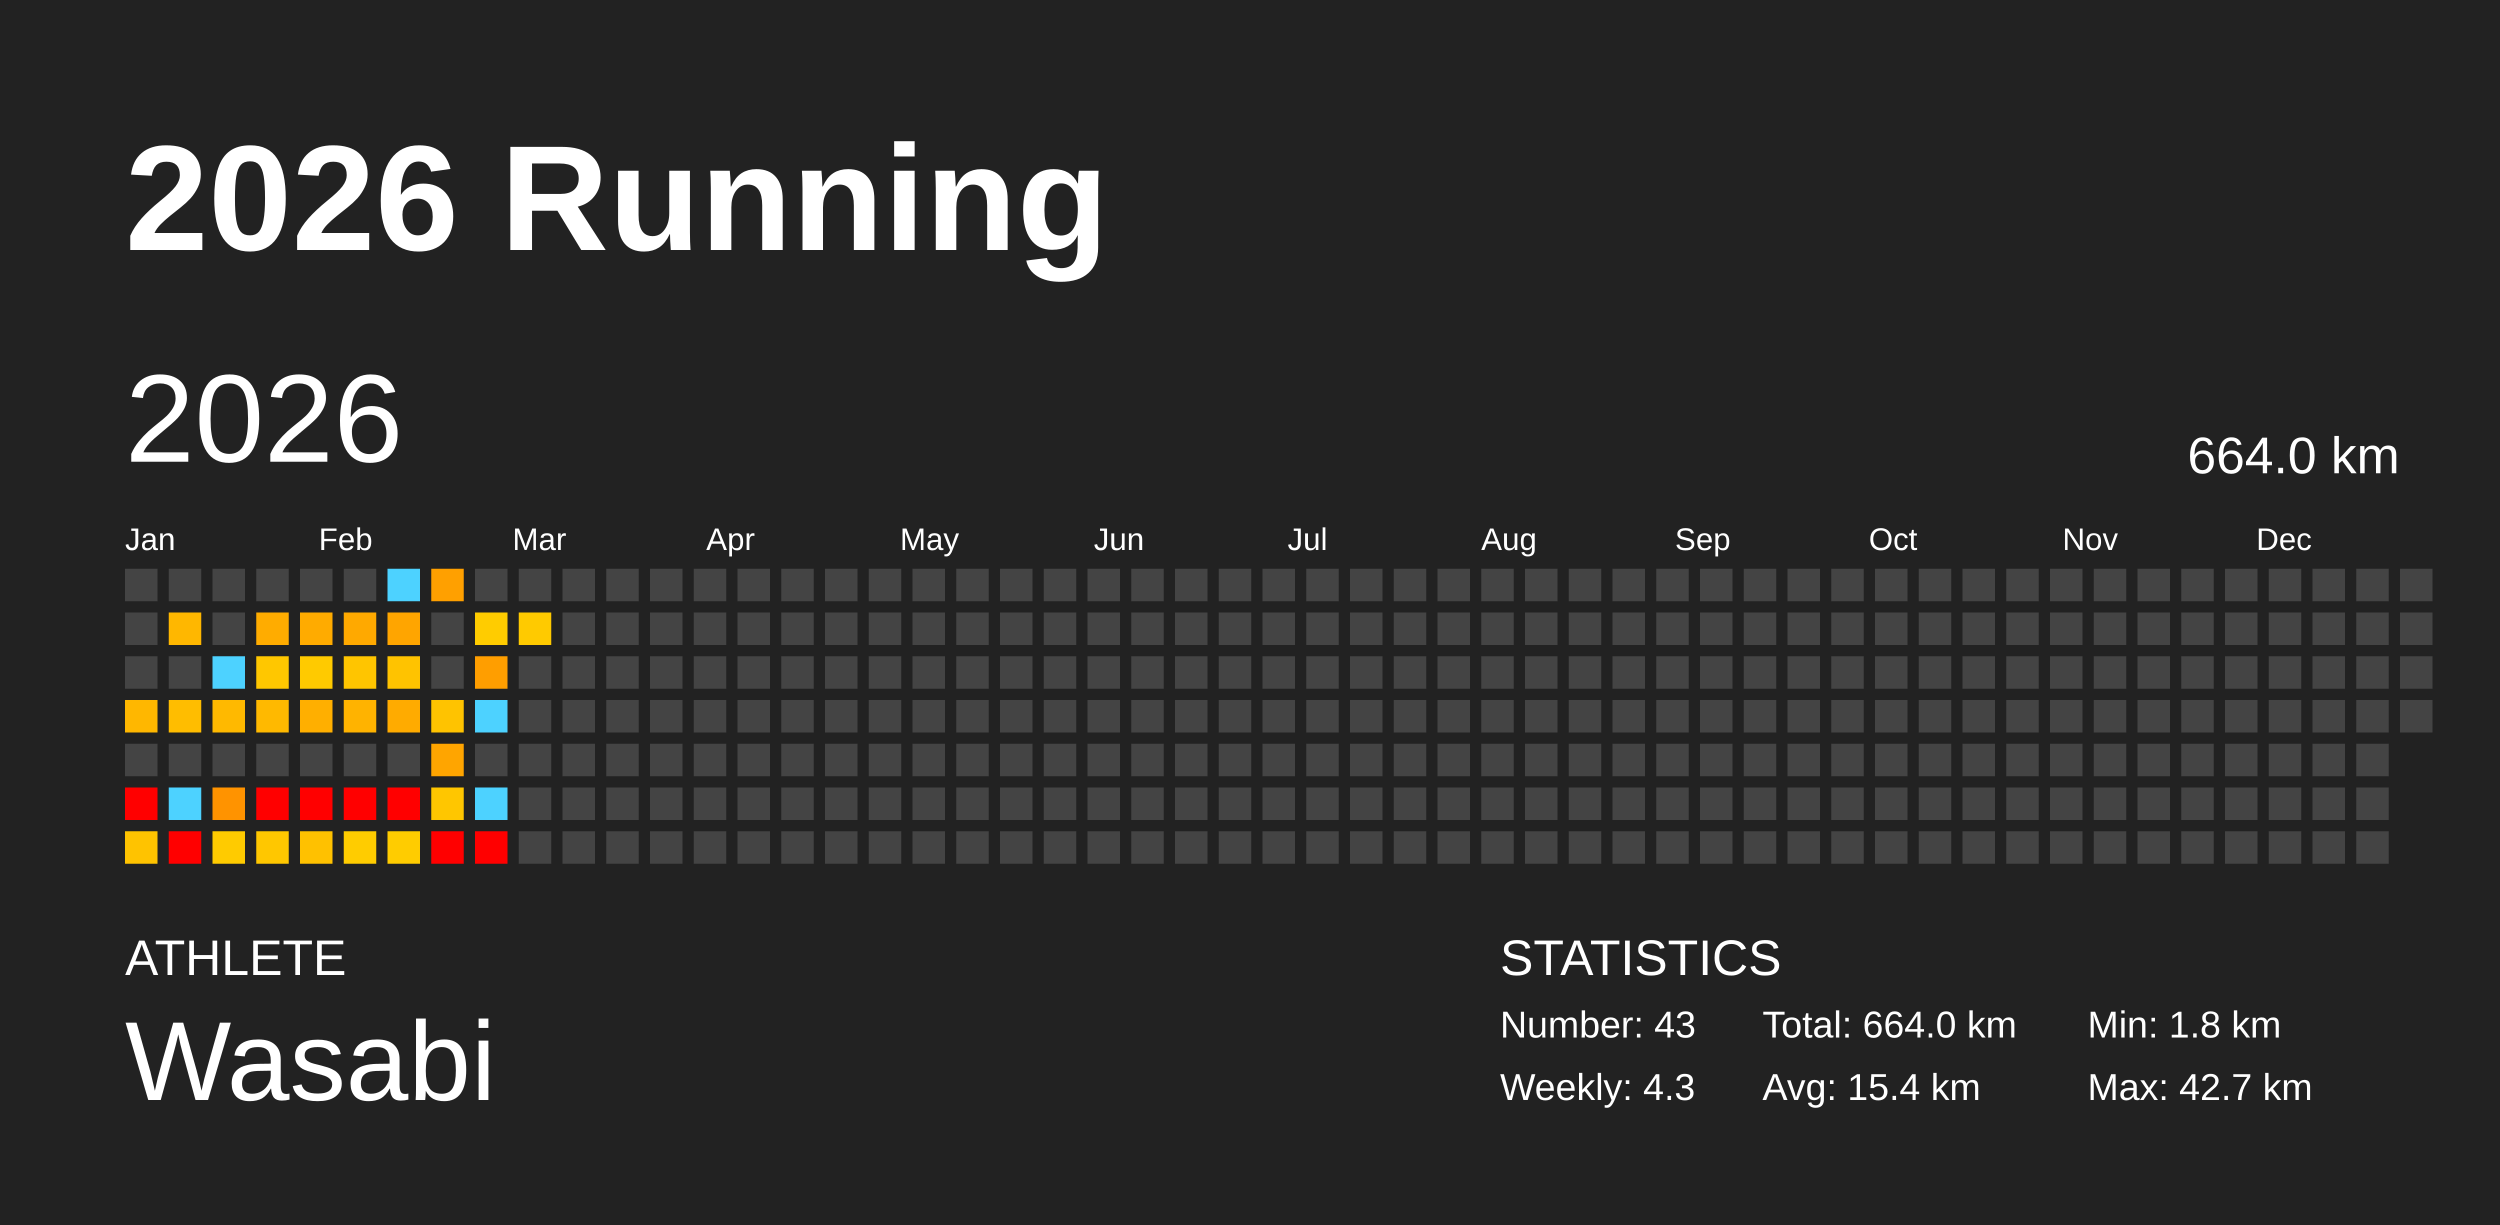
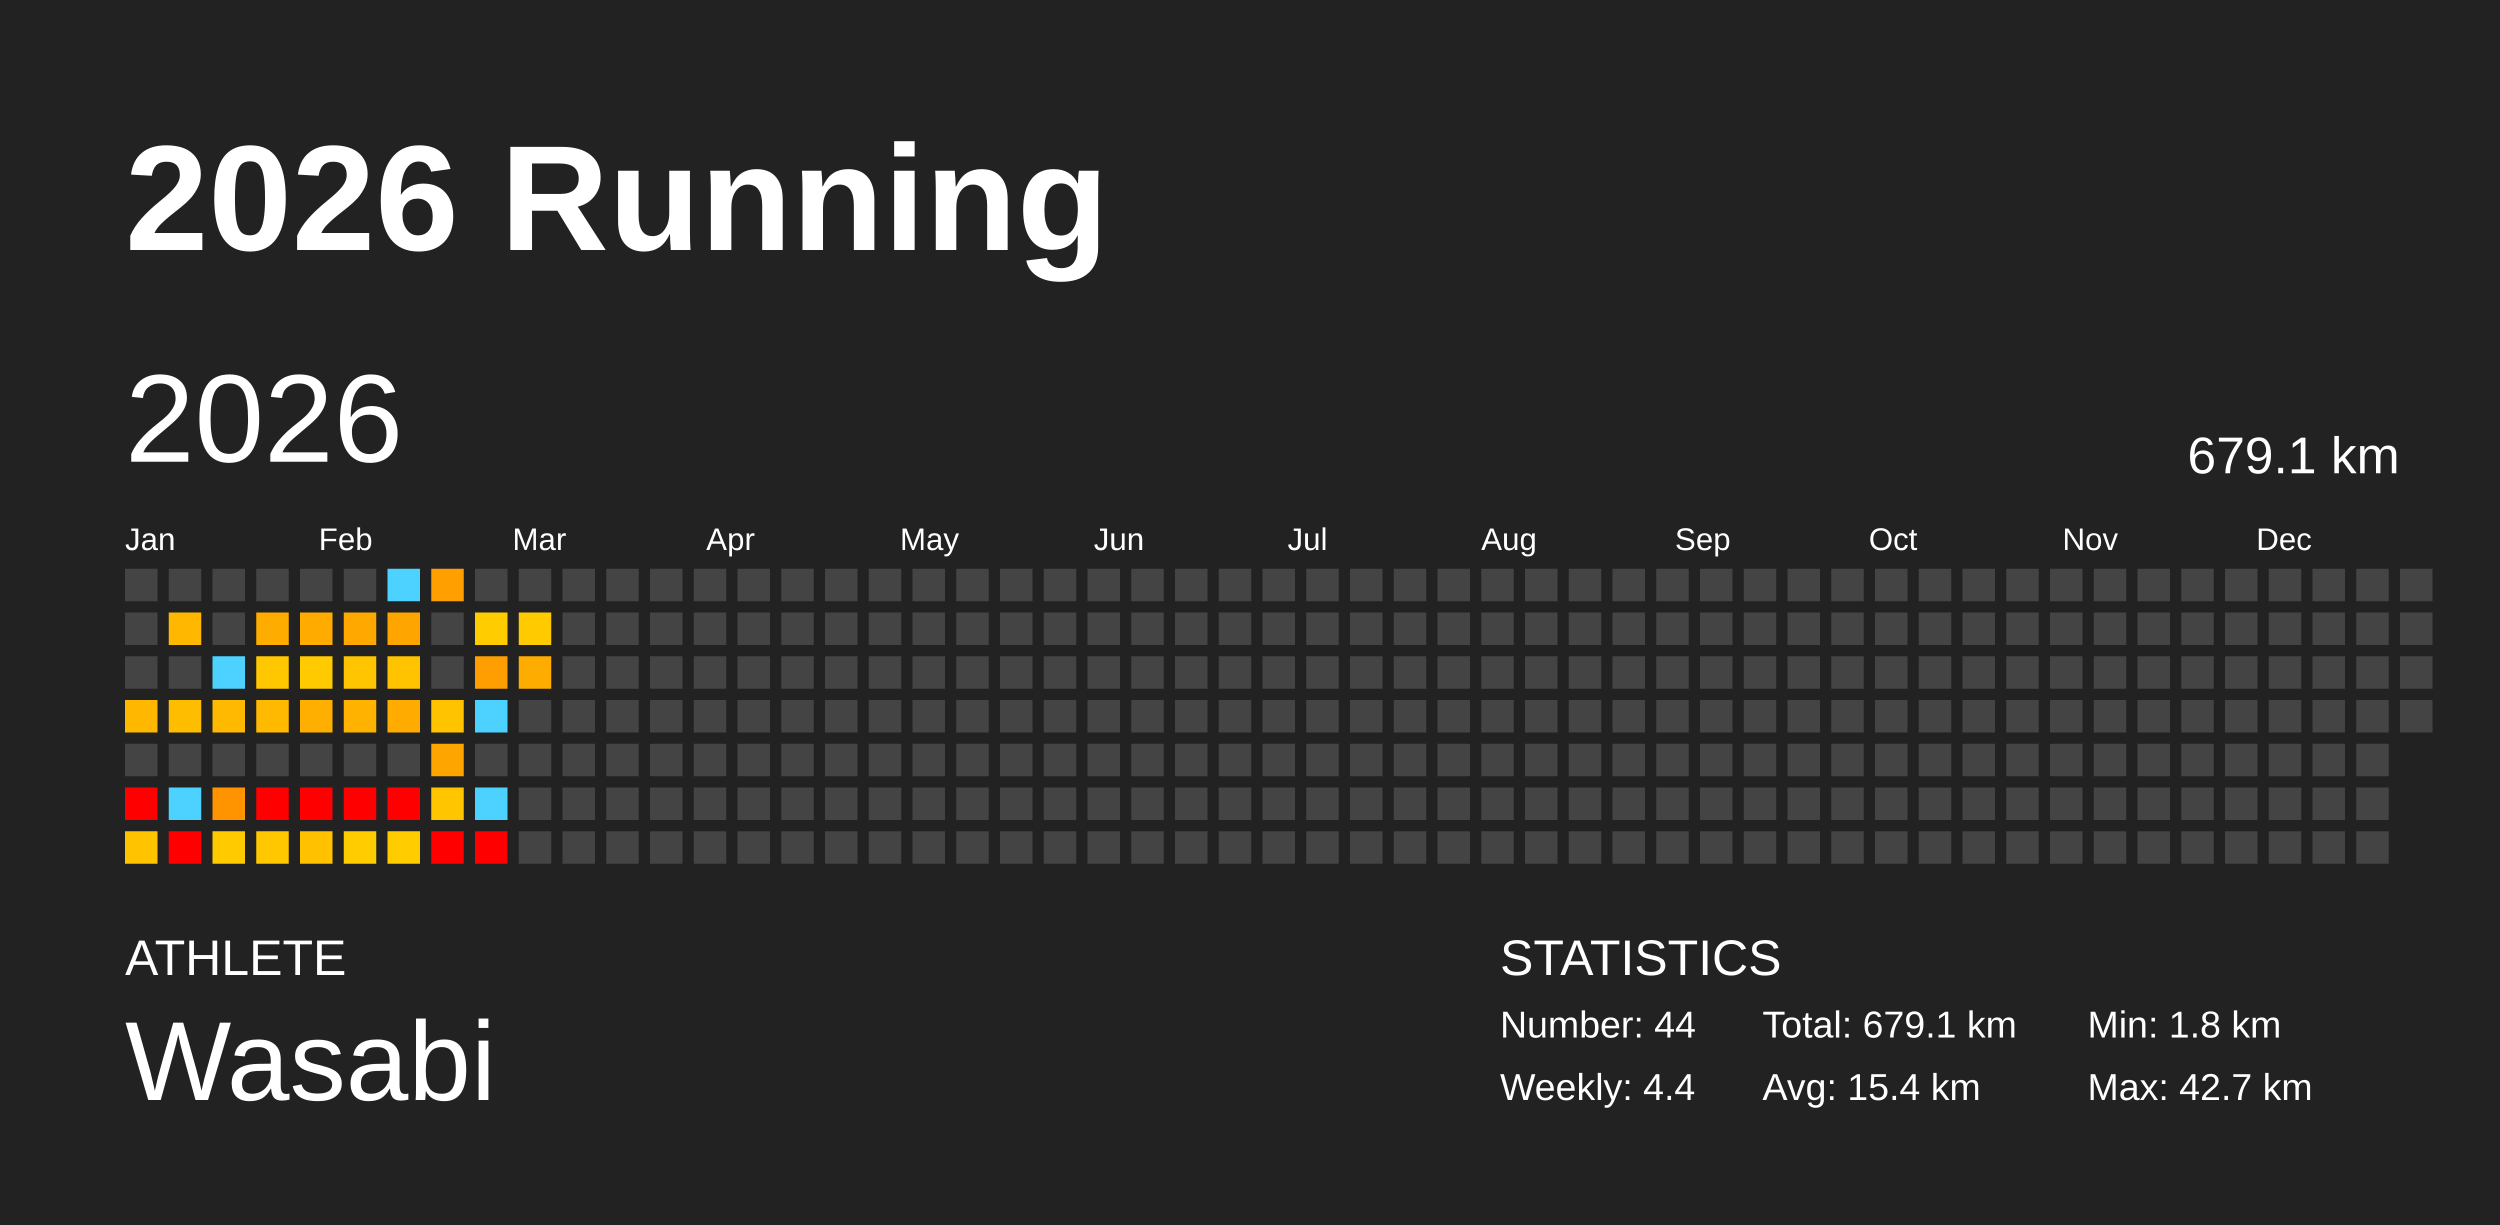
<svg xmlns="http://www.w3.org/2000/svg" baseProfile="full" height="98mm" version="1.1" viewBox="0,0,200,98" width="200mm">
  <defs />
  <rect fill="#222222" height="98" width="200" x="0" y="0" />
  <text fill="#FFFFFF" style="font-size:12px; font-family:Arial; font-weight:bold;" x="10" y="20">2026 Running</text>
  <text fill="#FFFFFF" style="font-size:4px; font-family:Arial" x="10" y="78">ATHLETE</text>
  <text fill="#FFFFFF" style="font-size:9px; font-family:Arial" x="10" y="88">Wasabi</text>
  <text fill="#FFFFFF" style="font-size:4px; font-family:Arial" x="120" y="78">STATISTICS</text>
-   <text fill="#FFFFFF" style="font-size:3px; font-family:Arial" x="120" y="83">Number: 43</text>
-   <text fill="#FFFFFF" style="font-size:3px; font-family:Arial" x="120" y="88">Weekly: 4.3</text>
-   <text fill="#FFFFFF" style="font-size:3px; font-family:Arial" x="141" y="83">Total: 664.0 km</text>
+   <text fill="#FFFFFF" style="font-size:3px; font-family:Arial" x="120" y="83">Number: 44</text>
+   <text fill="#FFFFFF" style="font-size:3px; font-family:Arial" x="120" y="88">Weekly: 4.4</text>
+   <text fill="#FFFFFF" style="font-size:3px; font-family:Arial" x="141" y="83">Total: 679.1 km</text>
  <text fill="#FFFFFF" style="font-size:3px; font-family:Arial" x="141" y="88">Avg: 15.4 km</text>
  <text fill="#FFFFFF" style="font-size:3px; font-family:Arial" x="167" y="83">Min: 1.8 km</text>
  <text fill="#FFFFFF" style="font-size:3px; font-family:Arial" x="167" y="88">Max: 42.7 km</text>
  <text dominant-baseline="hanging" fill="#FFFFFF" style="font-size:10.0px; font-family:Arial;" x="10" y="30">2026</text>
-   <text dominant-baseline="hanging" fill="#FFFFFF" style="font-size:4.125px; font-family:Arial;" x="175" y="35">664.0 km</text>
+   <text dominant-baseline="hanging" fill="#FFFFFF" style="font-size:4.125px; font-family:Arial;" x="175" y="35">679.1 km</text>
  <text fill="#FFFFFF" style="font-size:2.5px; font-family:Arial" x="10.0" y="44">Jan</text>
  <text fill="#FFFFFF" style="font-size:2.5px; font-family:Arial" x="25.5" y="44">Feb</text>
  <text fill="#FFFFFF" style="font-size:2.5px; font-family:Arial" x="41.0" y="44">Mar</text>
  <text fill="#FFFFFF" style="font-size:2.5px; font-family:Arial" x="56.5" y="44">Apr</text>
  <text fill="#FFFFFF" style="font-size:2.5px; font-family:Arial" x="72.0" y="44">May</text>
  <text fill="#FFFFFF" style="font-size:2.5px; font-family:Arial" x="87.5" y="44">Jun</text>
  <text fill="#FFFFFF" style="font-size:2.5px; font-family:Arial" x="103.0" y="44">Jul</text>
  <text fill="#FFFFFF" style="font-size:2.5px; font-family:Arial" x="118.5" y="44">Aug</text>
  <text fill="#FFFFFF" style="font-size:2.5px; font-family:Arial" x="134.0" y="44">Sep</text>
  <text fill="#FFFFFF" style="font-size:2.5px; font-family:Arial" x="149.5" y="44">Oct</text>
  <text fill="#FFFFFF" style="font-size:2.5px; font-family:Arial" x="165.0" y="44">Nov</text>
  <text fill="#FFFFFF" style="font-size:2.5px; font-family:Arial" x="180.5" y="44">Dec</text>
  <rect fill="#444444" height="2.6" width="2.6" x="10.0" y="45.5" />
  <rect fill="#444444" height="2.6" width="2.6" x="10.0" y="49.0" />
  <rect fill="#444444" height="2.6" width="2.6" x="10.0" y="52.5" />
  <rect fill="#ffb700" height="2.6" width="2.6" x="10.0" y="56.0" />
  <rect fill="#444444" height="2.6" width="2.6" x="10.0" y="59.5" />
  <rect fill="red" height="2.6" width="2.6" x="10.0" y="63.0" />
  <rect fill="#ffc300" height="2.6" width="2.6" x="10.0" y="66.5" />
  <rect fill="#444444" height="2.6" width="2.6" x="13.5" y="45.5" />
  <rect fill="#ffb700" height="2.6" width="2.6" x="13.5" y="49.0" />
  <rect fill="#444444" height="2.6" width="2.6" x="13.5" y="52.5" />
  <rect fill="#ffbd00" height="2.6" width="2.6" x="13.5" y="56.0" />
  <rect fill="#444444" height="2.6" width="2.6" x="13.5" y="59.5" />
  <rect fill="#4dd2ff" height="2.6" width="2.6" x="13.5" y="63.0" />
  <rect fill="red" height="2.6" width="2.6" x="13.5" y="66.5" />
  <rect fill="#444444" height="2.6" width="2.6" x="17.0" y="45.5" />
  <rect fill="#444444" height="2.6" width="2.6" x="17.0" y="49.0" />
  <rect fill="#4dd2ff" height="2.6" width="2.6" x="17.0" y="52.5" />
  <rect fill="#ffb900" height="2.6" width="2.6" x="17.0" y="56.0" />
  <rect fill="#444444" height="2.6" width="2.6" x="17.0" y="59.5" />
  <rect fill="#ff9300" height="2.6" width="2.6" x="17.0" y="63.0" />
  <rect fill="#ffcb00" height="2.6" width="2.6" x="17.0" y="66.5" />
  <rect fill="#444444" height="2.6" width="2.6" x="20.5" y="45.5" />
  <rect fill="#ffac00" height="2.6" width="2.6" x="20.5" y="49.0" />
  <rect fill="#ffc700" height="2.6" width="2.6" x="20.5" y="52.5" />
  <rect fill="#ffb900" height="2.6" width="2.6" x="20.5" y="56.0" />
  <rect fill="#444444" height="2.6" width="2.6" x="20.5" y="59.5" />
  <rect fill="red" height="2.6" width="2.6" x="20.5" y="63.0" />
  <rect fill="#ffc700" height="2.6" width="2.6" x="20.5" y="66.5" />
  <rect fill="#444444" height="2.6" width="2.6" x="24.0" y="45.5" />
  <rect fill="#ffab00" height="2.6" width="2.6" x="24.0" y="49.0" />
  <rect fill="#ffca00" height="2.6" width="2.6" x="24.0" y="52.5" />
  <rect fill="#ffaf00" height="2.6" width="2.6" x="24.0" y="56.0" />
  <rect fill="#444444" height="2.6" width="2.6" x="24.0" y="59.5" />
  <rect fill="red" height="2.6" width="2.6" x="24.0" y="63.0" />
  <rect fill="#ffc100" height="2.6" width="2.6" x="24.0" y="66.5" />
  <rect fill="#444444" height="2.6" width="2.6" x="27.5" y="45.5" />
  <rect fill="#ffa900" height="2.6" width="2.6" x="27.5" y="49.0" />
  <rect fill="#ffc500" height="2.6" width="2.6" x="27.5" y="52.5" />
  <rect fill="#ffb300" height="2.6" width="2.6" x="27.5" y="56.0" />
  <rect fill="#444444" height="2.6" width="2.6" x="27.5" y="59.5" />
  <rect fill="red" height="2.6" width="2.6" x="27.5" y="63.0" />
  <rect fill="#ffcc00" height="2.6" width="2.6" x="27.5" y="66.5" />
  <rect fill="#4dd2ff" height="2.6" width="2.6" x="31.0" y="45.5" />
  <rect fill="#ffa500" height="2.6" width="2.6" x="31.0" y="49.0" />
  <rect fill="#ffc300" height="2.6" width="2.6" x="31.0" y="52.5" />
  <rect fill="#ffab00" height="2.6" width="2.6" x="31.0" y="56.0" />
  <rect fill="#444444" height="2.6" width="2.6" x="31.0" y="59.5" />
  <rect fill="red" height="2.6" width="2.6" x="31.0" y="63.0" />
  <rect fill="#ffcc00" height="2.6" width="2.6" x="31.0" y="66.5" />
  <rect fill="#ffa000" height="2.6" width="2.6" x="34.5" y="45.5" />
  <rect fill="#444444" height="2.6" width="2.6" x="34.5" y="49.0" />
  <rect fill="#444444" height="2.6" width="2.6" x="34.5" y="52.5" />
  <rect fill="#ffc300" height="2.6" width="2.6" x="34.5" y="56.0" />
  <rect fill="#ffa500" height="2.6" width="2.6" x="34.5" y="59.5" />
  <rect fill="#ffc600" height="2.6" width="2.6" x="34.5" y="63.0" />
  <rect fill="red" height="2.6" width="2.6" x="34.5" y="66.5" />
  <rect fill="#444444" height="2.6" width="2.6" x="38.0" y="45.5" />
  <rect fill="#ffcc00" height="2.6" width="2.6" x="38.0" y="49.0" />
  <rect fill="#ff9e00" height="2.6" width="2.6" x="38.0" y="52.5" />
  <rect fill="#4dd2ff" height="2.6" width="2.6" x="38.0" y="56.0" />
  <rect fill="#444444" height="2.6" width="2.6" x="38.0" y="59.5" />
  <rect fill="#4dd2ff" height="2.6" width="2.6" x="38.0" y="63.0" />
  <rect fill="red" height="2.6" width="2.6" x="38.0" y="66.5" />
  <rect fill="#444444" height="2.6" width="2.6" x="41.5" y="45.5" />
  <rect fill="#ffca00" height="2.6" width="2.6" x="41.5" y="49.0" />
-   <rect fill="#444444" height="2.6" width="2.6" x="41.5" y="52.5" />
+   <rect fill="#ffac00" height="2.6" width="2.6" x="41.5" y="52.5" />
  <rect fill="#444444" height="2.6" width="2.6" x="41.5" y="56.0" />
  <rect fill="#444444" height="2.6" width="2.6" x="41.5" y="59.5" />
  <rect fill="#444444" height="2.6" width="2.6" x="41.5" y="63.0" />
  <rect fill="#444444" height="2.6" width="2.6" x="41.5" y="66.5" />
  <rect fill="#444444" height="2.6" width="2.6" x="45.0" y="45.5" />
  <rect fill="#444444" height="2.6" width="2.6" x="45.0" y="49.0" />
  <rect fill="#444444" height="2.6" width="2.6" x="45.0" y="52.5" />
  <rect fill="#444444" height="2.6" width="2.6" x="45.0" y="56.0" />
  <rect fill="#444444" height="2.6" width="2.6" x="45.0" y="59.5" />
  <rect fill="#444444" height="2.6" width="2.6" x="45.0" y="63.0" />
  <rect fill="#444444" height="2.6" width="2.6" x="45.0" y="66.5" />
  <rect fill="#444444" height="2.6" width="2.6" x="48.5" y="45.5" />
  <rect fill="#444444" height="2.6" width="2.6" x="48.5" y="49.0" />
  <rect fill="#444444" height="2.6" width="2.6" x="48.5" y="52.5" />
  <rect fill="#444444" height="2.6" width="2.6" x="48.5" y="56.0" />
  <rect fill="#444444" height="2.6" width="2.6" x="48.5" y="59.5" />
  <rect fill="#444444" height="2.6" width="2.6" x="48.5" y="63.0" />
  <rect fill="#444444" height="2.6" width="2.6" x="48.5" y="66.5" />
  <rect fill="#444444" height="2.6" width="2.6" x="52.0" y="45.5" />
  <rect fill="#444444" height="2.6" width="2.6" x="52.0" y="49.0" />
  <rect fill="#444444" height="2.6" width="2.6" x="52.0" y="52.5" />
  <rect fill="#444444" height="2.6" width="2.6" x="52.0" y="56.0" />
  <rect fill="#444444" height="2.6" width="2.6" x="52.0" y="59.5" />
  <rect fill="#444444" height="2.6" width="2.6" x="52.0" y="63.0" />
  <rect fill="#444444" height="2.6" width="2.6" x="52.0" y="66.5" />
  <rect fill="#444444" height="2.6" width="2.6" x="55.5" y="45.5" />
  <rect fill="#444444" height="2.6" width="2.6" x="55.5" y="49.0" />
  <rect fill="#444444" height="2.6" width="2.6" x="55.5" y="52.5" />
  <rect fill="#444444" height="2.6" width="2.6" x="55.5" y="56.0" />
  <rect fill="#444444" height="2.6" width="2.6" x="55.5" y="59.5" />
  <rect fill="#444444" height="2.6" width="2.6" x="55.5" y="63.0" />
  <rect fill="#444444" height="2.6" width="2.6" x="55.5" y="66.5" />
  <rect fill="#444444" height="2.6" width="2.6" x="59.0" y="45.5" />
  <rect fill="#444444" height="2.6" width="2.6" x="59.0" y="49.0" />
  <rect fill="#444444" height="2.6" width="2.6" x="59.0" y="52.5" />
  <rect fill="#444444" height="2.6" width="2.6" x="59.0" y="56.0" />
  <rect fill="#444444" height="2.6" width="2.6" x="59.0" y="59.5" />
  <rect fill="#444444" height="2.6" width="2.6" x="59.0" y="63.0" />
  <rect fill="#444444" height="2.6" width="2.6" x="59.0" y="66.5" />
  <rect fill="#444444" height="2.6" width="2.6" x="62.5" y="45.5" />
  <rect fill="#444444" height="2.6" width="2.6" x="62.5" y="49.0" />
  <rect fill="#444444" height="2.6" width="2.6" x="62.5" y="52.5" />
  <rect fill="#444444" height="2.6" width="2.6" x="62.5" y="56.0" />
  <rect fill="#444444" height="2.6" width="2.6" x="62.5" y="59.5" />
  <rect fill="#444444" height="2.6" width="2.6" x="62.5" y="63.0" />
  <rect fill="#444444" height="2.6" width="2.6" x="62.5" y="66.5" />
  <rect fill="#444444" height="2.6" width="2.6" x="66.0" y="45.5" />
  <rect fill="#444444" height="2.6" width="2.6" x="66.0" y="49.0" />
  <rect fill="#444444" height="2.6" width="2.6" x="66.0" y="52.5" />
  <rect fill="#444444" height="2.6" width="2.6" x="66.0" y="56.0" />
  <rect fill="#444444" height="2.6" width="2.6" x="66.0" y="59.5" />
  <rect fill="#444444" height="2.6" width="2.6" x="66.0" y="63.0" />
  <rect fill="#444444" height="2.6" width="2.6" x="66.0" y="66.5" />
  <rect fill="#444444" height="2.6" width="2.6" x="69.5" y="45.5" />
  <rect fill="#444444" height="2.6" width="2.6" x="69.5" y="49.0" />
  <rect fill="#444444" height="2.6" width="2.6" x="69.5" y="52.5" />
  <rect fill="#444444" height="2.6" width="2.6" x="69.5" y="56.0" />
  <rect fill="#444444" height="2.6" width="2.6" x="69.5" y="59.5" />
  <rect fill="#444444" height="2.6" width="2.6" x="69.5" y="63.0" />
  <rect fill="#444444" height="2.6" width="2.6" x="69.5" y="66.5" />
  <rect fill="#444444" height="2.6" width="2.6" x="73.0" y="45.5" />
  <rect fill="#444444" height="2.6" width="2.6" x="73.0" y="49.0" />
  <rect fill="#444444" height="2.6" width="2.6" x="73.0" y="52.5" />
  <rect fill="#444444" height="2.6" width="2.6" x="73.0" y="56.0" />
  <rect fill="#444444" height="2.6" width="2.6" x="73.0" y="59.5" />
  <rect fill="#444444" height="2.6" width="2.6" x="73.0" y="63.0" />
  <rect fill="#444444" height="2.6" width="2.6" x="73.0" y="66.5" />
  <rect fill="#444444" height="2.6" width="2.6" x="76.5" y="45.5" />
  <rect fill="#444444" height="2.6" width="2.6" x="76.5" y="49.0" />
  <rect fill="#444444" height="2.6" width="2.6" x="76.5" y="52.5" />
  <rect fill="#444444" height="2.6" width="2.6" x="76.5" y="56.0" />
  <rect fill="#444444" height="2.6" width="2.6" x="76.5" y="59.5" />
  <rect fill="#444444" height="2.6" width="2.6" x="76.5" y="63.0" />
  <rect fill="#444444" height="2.6" width="2.6" x="76.5" y="66.5" />
  <rect fill="#444444" height="2.6" width="2.6" x="80.0" y="45.5" />
  <rect fill="#444444" height="2.6" width="2.6" x="80.0" y="49.0" />
  <rect fill="#444444" height="2.6" width="2.6" x="80.0" y="52.5" />
  <rect fill="#444444" height="2.6" width="2.6" x="80.0" y="56.0" />
  <rect fill="#444444" height="2.6" width="2.6" x="80.0" y="59.5" />
  <rect fill="#444444" height="2.6" width="2.6" x="80.0" y="63.0" />
  <rect fill="#444444" height="2.6" width="2.6" x="80.0" y="66.5" />
  <rect fill="#444444" height="2.6" width="2.6" x="83.5" y="45.5" />
  <rect fill="#444444" height="2.6" width="2.6" x="83.5" y="49.0" />
  <rect fill="#444444" height="2.6" width="2.6" x="83.5" y="52.5" />
  <rect fill="#444444" height="2.6" width="2.6" x="83.5" y="56.0" />
  <rect fill="#444444" height="2.6" width="2.6" x="83.5" y="59.5" />
  <rect fill="#444444" height="2.6" width="2.6" x="83.5" y="63.0" />
  <rect fill="#444444" height="2.6" width="2.6" x="83.5" y="66.5" />
  <rect fill="#444444" height="2.6" width="2.6" x="87.0" y="45.5" />
  <rect fill="#444444" height="2.6" width="2.6" x="87.0" y="49.0" />
  <rect fill="#444444" height="2.6" width="2.6" x="87.0" y="52.5" />
  <rect fill="#444444" height="2.6" width="2.6" x="87.0" y="56.0" />
  <rect fill="#444444" height="2.6" width="2.6" x="87.0" y="59.5" />
  <rect fill="#444444" height="2.6" width="2.6" x="87.0" y="63.0" />
  <rect fill="#444444" height="2.6" width="2.6" x="87.0" y="66.5" />
  <rect fill="#444444" height="2.6" width="2.6" x="90.5" y="45.5" />
  <rect fill="#444444" height="2.6" width="2.6" x="90.5" y="49.0" />
  <rect fill="#444444" height="2.6" width="2.6" x="90.5" y="52.5" />
  <rect fill="#444444" height="2.6" width="2.6" x="90.5" y="56.0" />
  <rect fill="#444444" height="2.6" width="2.6" x="90.5" y="59.5" />
  <rect fill="#444444" height="2.6" width="2.6" x="90.5" y="63.0" />
  <rect fill="#444444" height="2.6" width="2.6" x="90.5" y="66.5" />
  <rect fill="#444444" height="2.6" width="2.6" x="94.0" y="45.5" />
  <rect fill="#444444" height="2.6" width="2.6" x="94.0" y="49.0" />
  <rect fill="#444444" height="2.6" width="2.6" x="94.0" y="52.5" />
  <rect fill="#444444" height="2.6" width="2.6" x="94.0" y="56.0" />
  <rect fill="#444444" height="2.6" width="2.6" x="94.0" y="59.5" />
  <rect fill="#444444" height="2.6" width="2.6" x="94.0" y="63.0" />
  <rect fill="#444444" height="2.6" width="2.6" x="94.0" y="66.5" />
  <rect fill="#444444" height="2.6" width="2.6" x="97.5" y="45.5" />
  <rect fill="#444444" height="2.6" width="2.6" x="97.5" y="49.0" />
  <rect fill="#444444" height="2.6" width="2.6" x="97.5" y="52.5" />
  <rect fill="#444444" height="2.6" width="2.6" x="97.5" y="56.0" />
  <rect fill="#444444" height="2.6" width="2.6" x="97.5" y="59.5" />
  <rect fill="#444444" height="2.6" width="2.6" x="97.5" y="63.0" />
  <rect fill="#444444" height="2.6" width="2.6" x="97.5" y="66.5" />
  <rect fill="#444444" height="2.6" width="2.6" x="101.0" y="45.5" />
  <rect fill="#444444" height="2.6" width="2.6" x="101.0" y="49.0" />
  <rect fill="#444444" height="2.6" width="2.6" x="101.0" y="52.5" />
  <rect fill="#444444" height="2.6" width="2.6" x="101.0" y="56.0" />
  <rect fill="#444444" height="2.6" width="2.6" x="101.0" y="59.5" />
  <rect fill="#444444" height="2.6" width="2.6" x="101.0" y="63.0" />
  <rect fill="#444444" height="2.6" width="2.6" x="101.0" y="66.5" />
  <rect fill="#444444" height="2.6" width="2.6" x="104.5" y="45.5" />
  <rect fill="#444444" height="2.6" width="2.6" x="104.5" y="49.0" />
  <rect fill="#444444" height="2.6" width="2.6" x="104.5" y="52.5" />
  <rect fill="#444444" height="2.6" width="2.6" x="104.5" y="56.0" />
  <rect fill="#444444" height="2.6" width="2.6" x="104.5" y="59.5" />
  <rect fill="#444444" height="2.6" width="2.6" x="104.5" y="63.0" />
  <rect fill="#444444" height="2.6" width="2.6" x="104.5" y="66.5" />
  <rect fill="#444444" height="2.6" width="2.6" x="108.0" y="45.5" />
  <rect fill="#444444" height="2.6" width="2.6" x="108.0" y="49.0" />
  <rect fill="#444444" height="2.6" width="2.6" x="108.0" y="52.5" />
  <rect fill="#444444" height="2.6" width="2.6" x="108.0" y="56.0" />
  <rect fill="#444444" height="2.6" width="2.6" x="108.0" y="59.5" />
  <rect fill="#444444" height="2.6" width="2.6" x="108.0" y="63.0" />
  <rect fill="#444444" height="2.6" width="2.6" x="108.0" y="66.5" />
  <rect fill="#444444" height="2.6" width="2.6" x="111.5" y="45.5" />
  <rect fill="#444444" height="2.6" width="2.6" x="111.5" y="49.0" />
  <rect fill="#444444" height="2.6" width="2.6" x="111.5" y="52.5" />
  <rect fill="#444444" height="2.6" width="2.6" x="111.5" y="56.0" />
  <rect fill="#444444" height="2.6" width="2.6" x="111.5" y="59.5" />
  <rect fill="#444444" height="2.6" width="2.6" x="111.5" y="63.0" />
  <rect fill="#444444" height="2.6" width="2.6" x="111.5" y="66.5" />
  <rect fill="#444444" height="2.6" width="2.6" x="115.0" y="45.5" />
  <rect fill="#444444" height="2.6" width="2.6" x="115.0" y="49.0" />
  <rect fill="#444444" height="2.6" width="2.6" x="115.0" y="52.5" />
  <rect fill="#444444" height="2.6" width="2.6" x="115.0" y="56.0" />
  <rect fill="#444444" height="2.6" width="2.6" x="115.0" y="59.5" />
  <rect fill="#444444" height="2.6" width="2.6" x="115.0" y="63.0" />
  <rect fill="#444444" height="2.6" width="2.6" x="115.0" y="66.5" />
  <rect fill="#444444" height="2.6" width="2.6" x="118.5" y="45.5" />
  <rect fill="#444444" height="2.6" width="2.6" x="118.5" y="49.0" />
  <rect fill="#444444" height="2.6" width="2.6" x="118.5" y="52.5" />
  <rect fill="#444444" height="2.6" width="2.6" x="118.5" y="56.0" />
  <rect fill="#444444" height="2.6" width="2.6" x="118.5" y="59.5" />
  <rect fill="#444444" height="2.6" width="2.6" x="118.5" y="63.0" />
  <rect fill="#444444" height="2.6" width="2.6" x="118.5" y="66.5" />
  <rect fill="#444444" height="2.6" width="2.6" x="122.0" y="45.5" />
  <rect fill="#444444" height="2.6" width="2.6" x="122.0" y="49.0" />
  <rect fill="#444444" height="2.6" width="2.6" x="122.0" y="52.5" />
  <rect fill="#444444" height="2.6" width="2.6" x="122.0" y="56.0" />
  <rect fill="#444444" height="2.6" width="2.6" x="122.0" y="59.5" />
  <rect fill="#444444" height="2.6" width="2.6" x="122.0" y="63.0" />
  <rect fill="#444444" height="2.6" width="2.6" x="122.0" y="66.5" />
  <rect fill="#444444" height="2.6" width="2.6" x="125.5" y="45.5" />
  <rect fill="#444444" height="2.6" width="2.6" x="125.5" y="49.0" />
  <rect fill="#444444" height="2.6" width="2.6" x="125.5" y="52.5" />
  <rect fill="#444444" height="2.6" width="2.6" x="125.5" y="56.0" />
  <rect fill="#444444" height="2.6" width="2.6" x="125.5" y="59.5" />
  <rect fill="#444444" height="2.6" width="2.6" x="125.5" y="63.0" />
  <rect fill="#444444" height="2.6" width="2.6" x="125.5" y="66.5" />
  <rect fill="#444444" height="2.6" width="2.6" x="129.0" y="45.5" />
  <rect fill="#444444" height="2.6" width="2.6" x="129.0" y="49.0" />
  <rect fill="#444444" height="2.6" width="2.6" x="129.0" y="52.5" />
  <rect fill="#444444" height="2.6" width="2.6" x="129.0" y="56.0" />
  <rect fill="#444444" height="2.6" width="2.6" x="129.0" y="59.5" />
  <rect fill="#444444" height="2.6" width="2.6" x="129.0" y="63.0" />
  <rect fill="#444444" height="2.6" width="2.6" x="129.0" y="66.5" />
  <rect fill="#444444" height="2.6" width="2.6" x="132.5" y="45.5" />
  <rect fill="#444444" height="2.6" width="2.6" x="132.5" y="49.0" />
  <rect fill="#444444" height="2.6" width="2.6" x="132.5" y="52.5" />
  <rect fill="#444444" height="2.6" width="2.6" x="132.5" y="56.0" />
  <rect fill="#444444" height="2.6" width="2.6" x="132.5" y="59.5" />
  <rect fill="#444444" height="2.6" width="2.6" x="132.5" y="63.0" />
  <rect fill="#444444" height="2.6" width="2.6" x="132.5" y="66.5" />
  <rect fill="#444444" height="2.6" width="2.6" x="136.0" y="45.5" />
  <rect fill="#444444" height="2.6" width="2.6" x="136.0" y="49.0" />
  <rect fill="#444444" height="2.6" width="2.6" x="136.0" y="52.5" />
  <rect fill="#444444" height="2.6" width="2.6" x="136.0" y="56.0" />
  <rect fill="#444444" height="2.6" width="2.6" x="136.0" y="59.5" />
  <rect fill="#444444" height="2.6" width="2.6" x="136.0" y="63.0" />
  <rect fill="#444444" height="2.6" width="2.6" x="136.0" y="66.5" />
  <rect fill="#444444" height="2.6" width="2.6" x="139.5" y="45.5" />
  <rect fill="#444444" height="2.6" width="2.6" x="139.5" y="49.0" />
  <rect fill="#444444" height="2.6" width="2.6" x="139.5" y="52.5" />
  <rect fill="#444444" height="2.6" width="2.6" x="139.5" y="56.0" />
  <rect fill="#444444" height="2.6" width="2.6" x="139.5" y="59.5" />
  <rect fill="#444444" height="2.6" width="2.6" x="139.5" y="63.0" />
  <rect fill="#444444" height="2.6" width="2.6" x="139.5" y="66.5" />
  <rect fill="#444444" height="2.6" width="2.6" x="143.0" y="45.5" />
  <rect fill="#444444" height="2.6" width="2.6" x="143.0" y="49.0" />
  <rect fill="#444444" height="2.6" width="2.6" x="143.0" y="52.5" />
  <rect fill="#444444" height="2.6" width="2.6" x="143.0" y="56.0" />
  <rect fill="#444444" height="2.6" width="2.6" x="143.0" y="59.5" />
  <rect fill="#444444" height="2.6" width="2.6" x="143.0" y="63.0" />
  <rect fill="#444444" height="2.6" width="2.6" x="143.0" y="66.5" />
  <rect fill="#444444" height="2.6" width="2.6" x="146.5" y="45.5" />
  <rect fill="#444444" height="2.6" width="2.6" x="146.5" y="49.0" />
  <rect fill="#444444" height="2.6" width="2.6" x="146.5" y="52.5" />
  <rect fill="#444444" height="2.6" width="2.6" x="146.5" y="56.0" />
  <rect fill="#444444" height="2.6" width="2.6" x="146.5" y="59.5" />
  <rect fill="#444444" height="2.6" width="2.6" x="146.5" y="63.0" />
  <rect fill="#444444" height="2.6" width="2.6" x="146.5" y="66.5" />
  <rect fill="#444444" height="2.6" width="2.6" x="150.0" y="45.5" />
  <rect fill="#444444" height="2.6" width="2.6" x="150.0" y="49.0" />
  <rect fill="#444444" height="2.6" width="2.6" x="150.0" y="52.5" />
  <rect fill="#444444" height="2.6" width="2.6" x="150.0" y="56.0" />
  <rect fill="#444444" height="2.6" width="2.6" x="150.0" y="59.5" />
  <rect fill="#444444" height="2.6" width="2.6" x="150.0" y="63.0" />
  <rect fill="#444444" height="2.6" width="2.6" x="150.0" y="66.5" />
  <rect fill="#444444" height="2.6" width="2.6" x="153.5" y="45.5" />
  <rect fill="#444444" height="2.6" width="2.6" x="153.5" y="49.0" />
  <rect fill="#444444" height="2.6" width="2.6" x="153.5" y="52.5" />
  <rect fill="#444444" height="2.6" width="2.6" x="153.5" y="56.0" />
  <rect fill="#444444" height="2.6" width="2.6" x="153.5" y="59.5" />
  <rect fill="#444444" height="2.6" width="2.6" x="153.5" y="63.0" />
  <rect fill="#444444" height="2.6" width="2.6" x="153.5" y="66.5" />
  <rect fill="#444444" height="2.6" width="2.6" x="157.0" y="45.5" />
  <rect fill="#444444" height="2.6" width="2.6" x="157.0" y="49.0" />
  <rect fill="#444444" height="2.6" width="2.6" x="157.0" y="52.5" />
  <rect fill="#444444" height="2.6" width="2.6" x="157.0" y="56.0" />
  <rect fill="#444444" height="2.6" width="2.6" x="157.0" y="59.5" />
  <rect fill="#444444" height="2.6" width="2.6" x="157.0" y="63.0" />
  <rect fill="#444444" height="2.6" width="2.6" x="157.0" y="66.5" />
  <rect fill="#444444" height="2.6" width="2.6" x="160.5" y="45.5" />
  <rect fill="#444444" height="2.6" width="2.6" x="160.5" y="49.0" />
  <rect fill="#444444" height="2.6" width="2.6" x="160.5" y="52.5" />
  <rect fill="#444444" height="2.6" width="2.6" x="160.5" y="56.0" />
  <rect fill="#444444" height="2.6" width="2.6" x="160.5" y="59.5" />
  <rect fill="#444444" height="2.6" width="2.6" x="160.5" y="63.0" />
  <rect fill="#444444" height="2.6" width="2.6" x="160.5" y="66.5" />
  <rect fill="#444444" height="2.6" width="2.6" x="164.0" y="45.5" />
  <rect fill="#444444" height="2.6" width="2.6" x="164.0" y="49.0" />
  <rect fill="#444444" height="2.6" width="2.6" x="164.0" y="52.5" />
  <rect fill="#444444" height="2.6" width="2.6" x="164.0" y="56.0" />
  <rect fill="#444444" height="2.6" width="2.6" x="164.0" y="59.5" />
  <rect fill="#444444" height="2.6" width="2.6" x="164.0" y="63.0" />
  <rect fill="#444444" height="2.6" width="2.6" x="164.0" y="66.5" />
  <rect fill="#444444" height="2.6" width="2.6" x="167.5" y="45.5" />
  <rect fill="#444444" height="2.6" width="2.6" x="167.5" y="49.0" />
  <rect fill="#444444" height="2.6" width="2.6" x="167.5" y="52.5" />
  <rect fill="#444444" height="2.6" width="2.6" x="167.5" y="56.0" />
  <rect fill="#444444" height="2.6" width="2.6" x="167.5" y="59.5" />
  <rect fill="#444444" height="2.6" width="2.6" x="167.5" y="63.0" />
  <rect fill="#444444" height="2.6" width="2.6" x="167.5" y="66.5" />
  <rect fill="#444444" height="2.6" width="2.6" x="171.0" y="45.5" />
  <rect fill="#444444" height="2.6" width="2.6" x="171.0" y="49.0" />
  <rect fill="#444444" height="2.6" width="2.6" x="171.0" y="52.5" />
  <rect fill="#444444" height="2.6" width="2.6" x="171.0" y="56.0" />
  <rect fill="#444444" height="2.6" width="2.6" x="171.0" y="59.5" />
  <rect fill="#444444" height="2.6" width="2.6" x="171.0" y="63.0" />
  <rect fill="#444444" height="2.6" width="2.6" x="171.0" y="66.5" />
  <rect fill="#444444" height="2.6" width="2.6" x="174.5" y="45.5" />
  <rect fill="#444444" height="2.6" width="2.6" x="174.5" y="49.0" />
  <rect fill="#444444" height="2.6" width="2.6" x="174.5" y="52.5" />
  <rect fill="#444444" height="2.6" width="2.6" x="174.5" y="56.0" />
  <rect fill="#444444" height="2.6" width="2.6" x="174.5" y="59.5" />
  <rect fill="#444444" height="2.6" width="2.6" x="174.5" y="63.0" />
  <rect fill="#444444" height="2.6" width="2.6" x="174.5" y="66.5" />
  <rect fill="#444444" height="2.6" width="2.6" x="178.0" y="45.5" />
  <rect fill="#444444" height="2.6" width="2.6" x="178.0" y="49.0" />
  <rect fill="#444444" height="2.6" width="2.6" x="178.0" y="52.5" />
  <rect fill="#444444" height="2.6" width="2.6" x="178.0" y="56.0" />
  <rect fill="#444444" height="2.6" width="2.6" x="178.0" y="59.5" />
  <rect fill="#444444" height="2.6" width="2.6" x="178.0" y="63.0" />
  <rect fill="#444444" height="2.6" width="2.6" x="178.0" y="66.5" />
  <rect fill="#444444" height="2.6" width="2.6" x="181.5" y="45.5" />
  <rect fill="#444444" height="2.6" width="2.6" x="181.5" y="49.0" />
  <rect fill="#444444" height="2.6" width="2.6" x="181.5" y="52.5" />
  <rect fill="#444444" height="2.6" width="2.6" x="181.5" y="56.0" />
  <rect fill="#444444" height="2.6" width="2.6" x="181.5" y="59.5" />
  <rect fill="#444444" height="2.6" width="2.6" x="181.5" y="63.0" />
  <rect fill="#444444" height="2.6" width="2.6" x="181.5" y="66.5" />
  <rect fill="#444444" height="2.6" width="2.6" x="185.0" y="45.5" />
  <rect fill="#444444" height="2.6" width="2.6" x="185.0" y="49.0" />
  <rect fill="#444444" height="2.6" width="2.6" x="185.0" y="52.5" />
  <rect fill="#444444" height="2.6" width="2.6" x="185.0" y="56.0" />
  <rect fill="#444444" height="2.6" width="2.6" x="185.0" y="59.5" />
  <rect fill="#444444" height="2.6" width="2.6" x="185.0" y="63.0" />
  <rect fill="#444444" height="2.6" width="2.6" x="185.0" y="66.5" />
  <rect fill="#444444" height="2.6" width="2.6" x="188.5" y="45.5" />
  <rect fill="#444444" height="2.6" width="2.6" x="188.5" y="49.0" />
  <rect fill="#444444" height="2.6" width="2.6" x="188.5" y="52.5" />
  <rect fill="#444444" height="2.6" width="2.6" x="188.5" y="56.0" />
  <rect fill="#444444" height="2.6" width="2.6" x="188.5" y="59.5" />
  <rect fill="#444444" height="2.6" width="2.6" x="188.5" y="63.0" />
  <rect fill="#444444" height="2.6" width="2.6" x="188.5" y="66.5" />
  <rect fill="#444444" height="2.6" width="2.6" x="192.0" y="45.5" />
  <rect fill="#444444" height="2.6" width="2.6" x="192.0" y="49.0" />
  <rect fill="#444444" height="2.6" width="2.6" x="192.0" y="52.5" />
  <rect fill="#444444" height="2.6" width="2.6" x="192.0" y="56.0" />
</svg>
